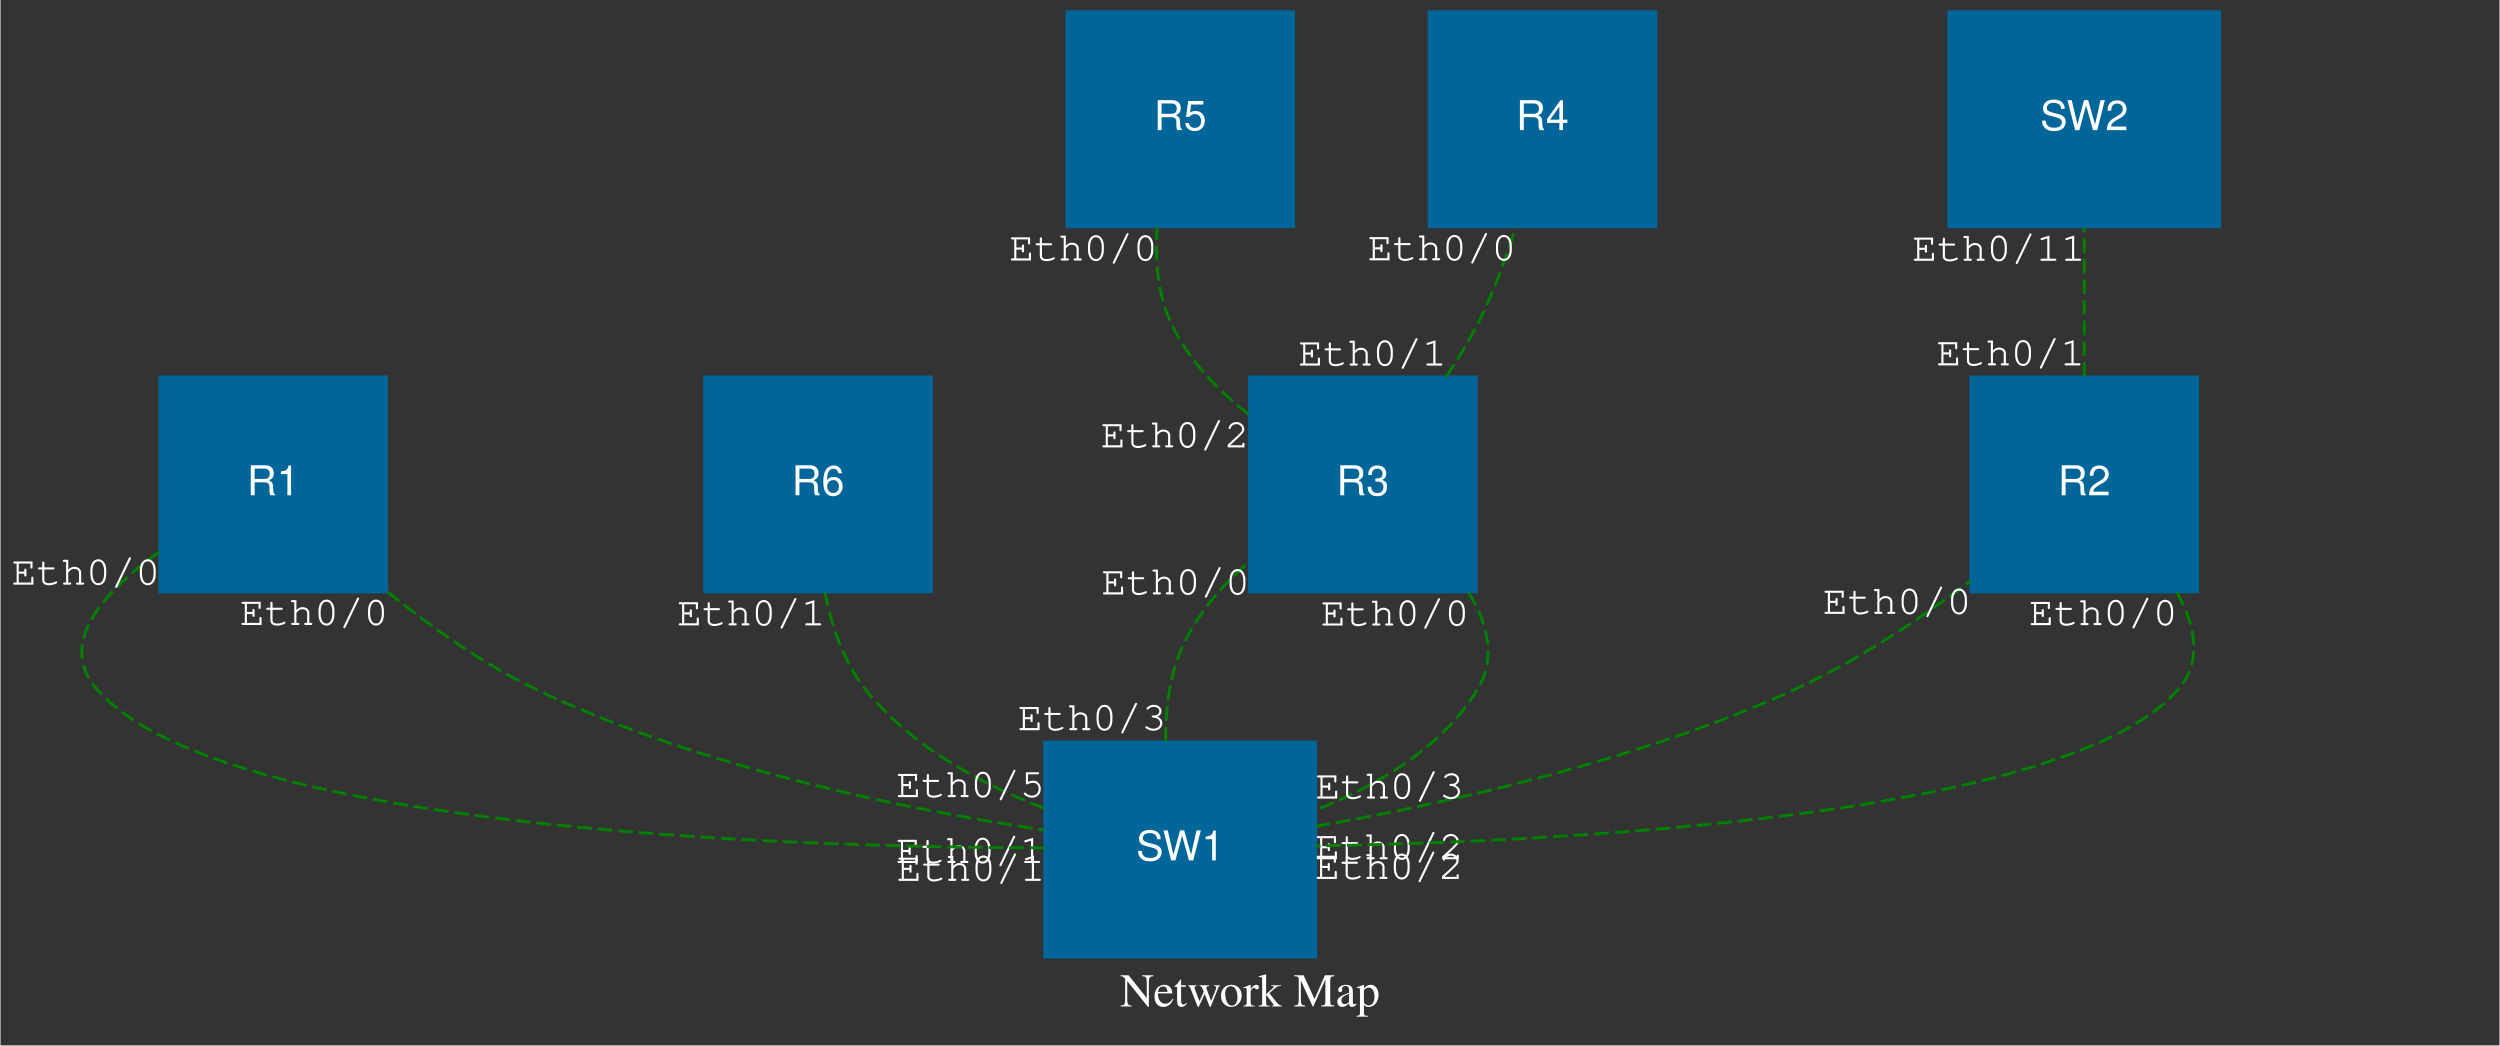
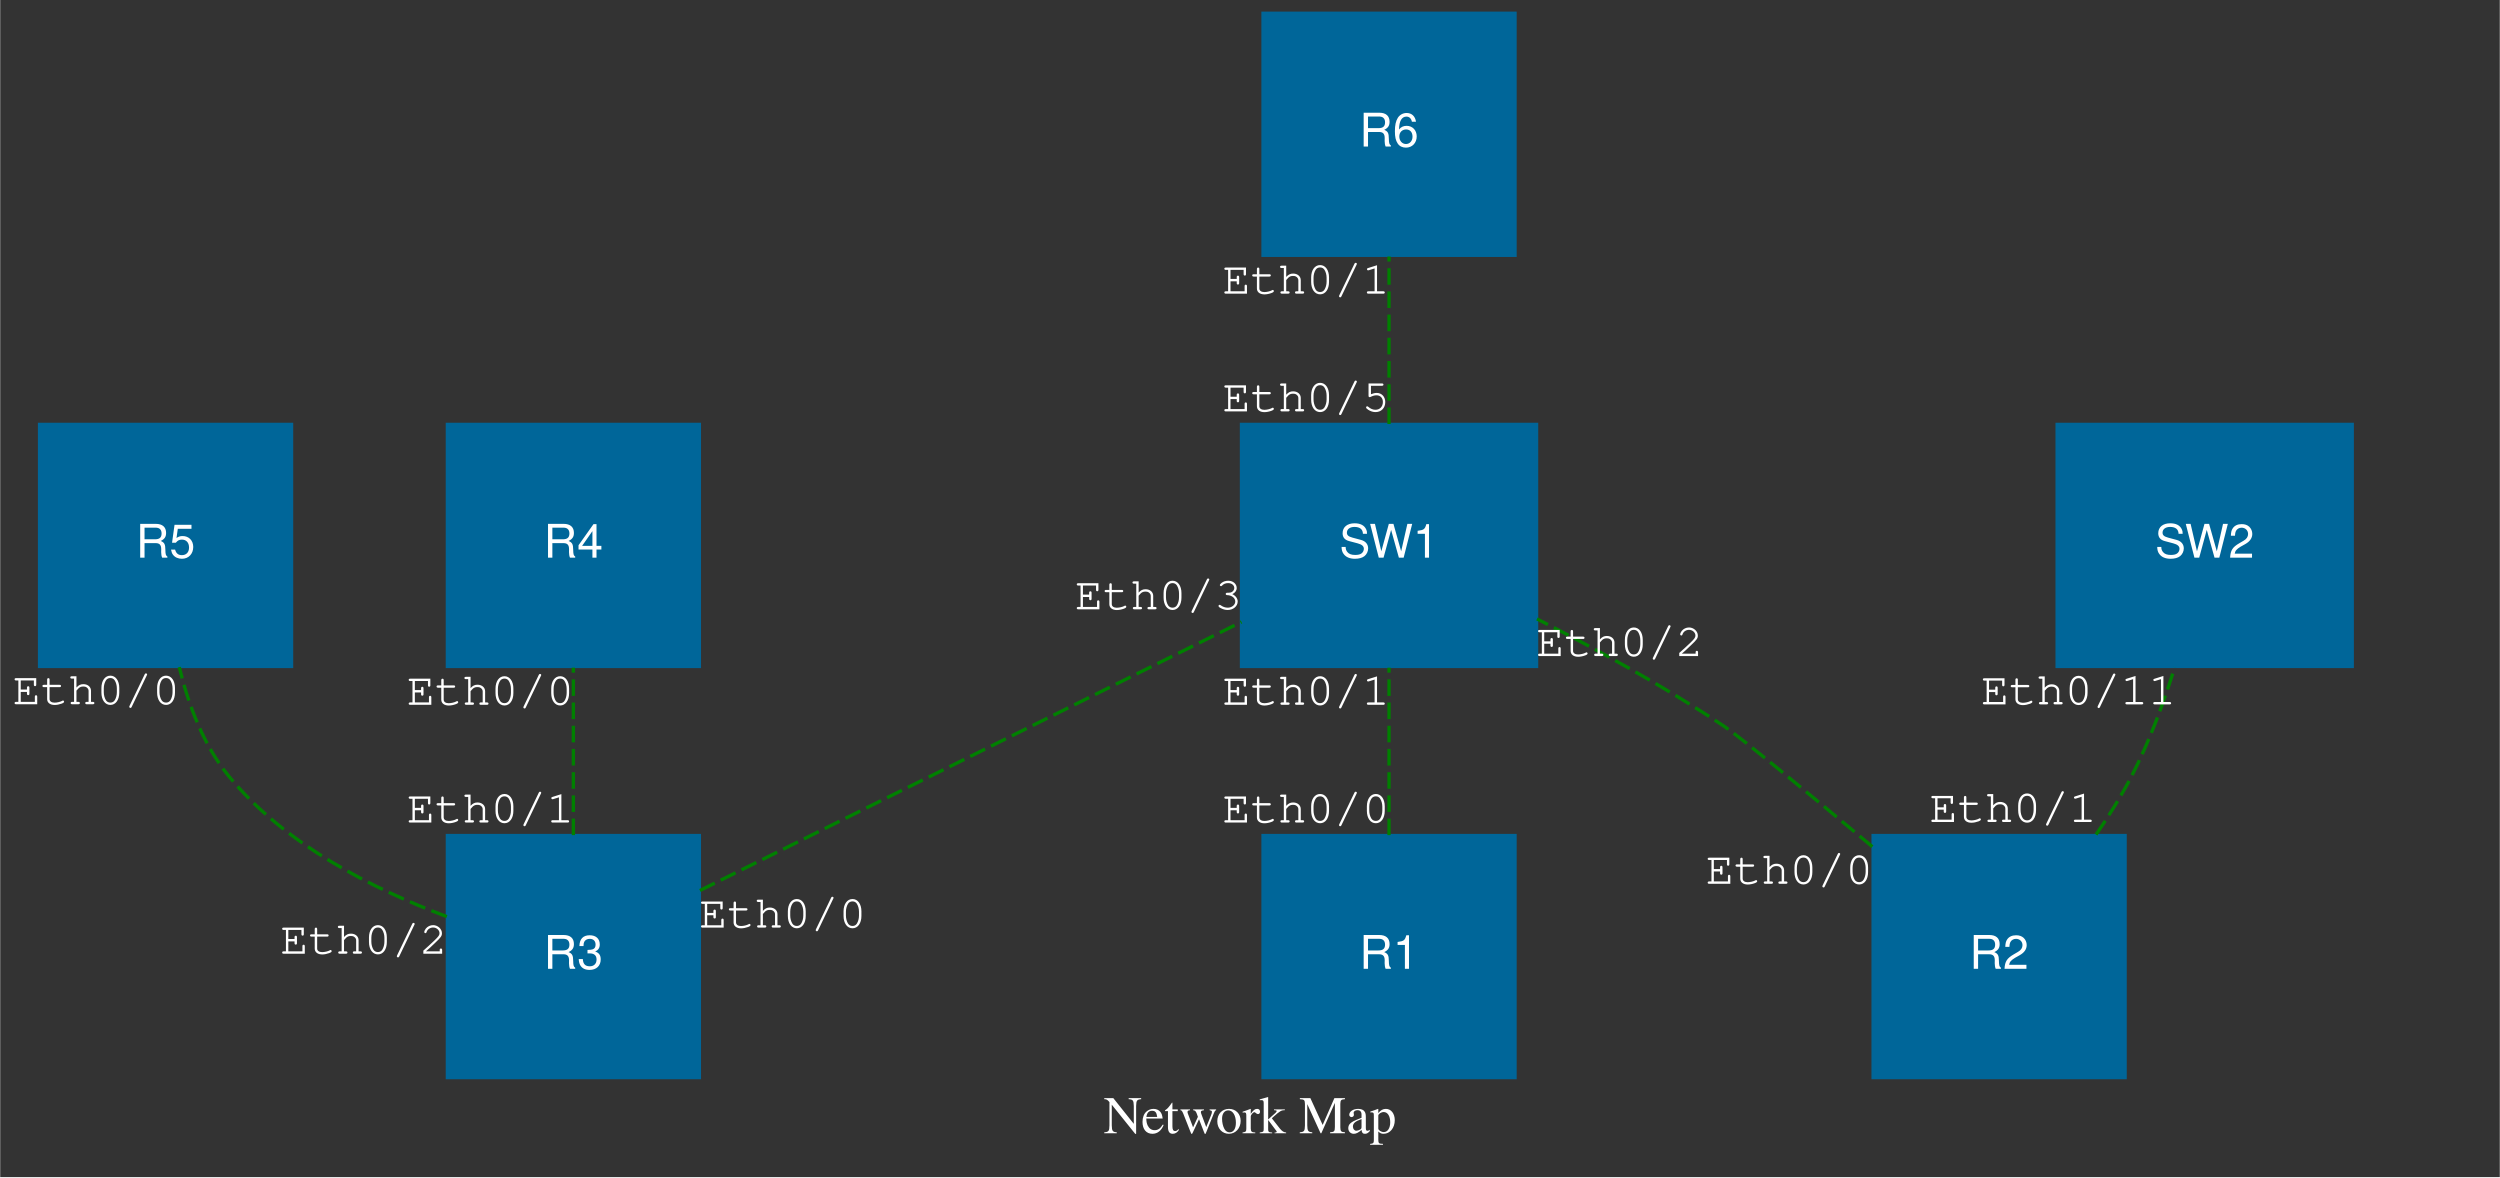
- <svg xmlns="http://www.w3.org/2000/svg" width="849pt" height="355pt" viewBox="0.00 0.00 848.64 355.00">
+ <svg xmlns="http://www.w3.org/2000/svg" width="754pt" height="355pt" viewBox="0.00 0.00 753.86 355.00">
  <g id="graph0" class="graph" transform="scale(1 1) rotate(0) translate(4 351)">
-     <polygon fill="#333333" stroke="none" points="-4,4 -4,-351 844.637,-351 844.637,4 -4,4" />
-     <text text-anchor="middle" x="420.319" y="-9.2" font-family="Times,serif" font-size="16.00" fill="white">Network Map</text>
+     <polygon fill="#333333" stroke="none" points="-4,4 -4,-351 749.861,-351 749.861,4 -4,4" />
+     <text text-anchor="middle" x="372.931" y="-9.2" font-family="Times,serif" font-size="16.00" fill="white">Network Map</text>
    <g id="node1" class="node">
-       <polygon fill="#006699" stroke="#006699" points="312.137,-223 235.137,-223 235.137,-150 312.137,-150 312.137,-223" />
-       <text text-anchor="middle" x="273.637" y="-182.8" font-family="Helvetica,sans-Serif" font-size="14.00" fill="white">R6</text>
+       <polygon fill="#006699" stroke="#006699" points="459.361,-223 370.361,-223 370.361,-150 459.361,-150 459.361,-223" />
+       <text text-anchor="middle" x="414.861" y="-182.8" font-family="Helvetica,sans-Serif" font-size="14.00" fill="white">SW1</text>
    </g>
    <g id="node2" class="node">
-       <polygon fill="#006699" stroke="#006699" points="127.137,-223 50.137,-223 50.137,-150 127.137,-150 127.137,-223" />
-       <text text-anchor="middle" x="88.637" y="-182.8" font-family="Helvetica,sans-Serif" font-size="14.00" fill="white">R1</text>
+       <polygon fill="#006699" stroke="#006699" points="452.861,-347 376.861,-347 376.861,-274 452.861,-274 452.861,-347" />
+       <text text-anchor="middle" x="414.861" y="-306.8" font-family="Helvetica,sans-Serif" font-size="14.00" fill="white">R6</text>
+     </g>
+     <g id="edge1" class="edge">
+       <path fill="none" stroke="green" stroke-dasharray="5,2" d="M414.861,-223.115C414.861,-239.01 414.861,-257.704 414.861,-273.629" />
+       <text text-anchor="middle" x="464.861" y="-244.8" font-family="Courier,monospace" font-size="14.00" fill="white">            </text>
+       <text text-anchor="middle" x="389.861" y="-262.429" font-family="Courier,monospace" font-size="14.00" fill="white">Eth0/1</text>
+       <text text-anchor="middle" x="389.861" y="-226.915" font-family="Courier,monospace" font-size="14.00" fill="white">Eth0/5</text>
+     </g>
+     <g id="node3" class="node">
+       <polygon fill="#006699" stroke="#006699" points="206.861,-223 130.861,-223 130.861,-150 206.861,-150 206.861,-223" />
+       <text text-anchor="middle" x="168.861" y="-182.8" font-family="Helvetica,sans-Serif" font-size="14.00" fill="white">R4</text>
    </g>
    <g id="node4" class="node">
-       <polygon fill="#006699" stroke="#006699" points="442.637,-99 350.637,-99 350.637,-26 442.637,-26 442.637,-99" />
-       <text text-anchor="middle" x="396.637" y="-58.8" font-family="Helvetica,sans-Serif" font-size="14.00" fill="white">SW1</text>
+       <polygon fill="#006699" stroke="#006699" points="705.361,-223 616.361,-223 616.361,-150 705.361,-150 705.361,-223" />
+       <text text-anchor="middle" x="660.861" y="-182.8" font-family="Helvetica,sans-Serif" font-size="14.00" fill="white">SW2</text>
+     </g>
+     <g id="node5" class="node">
+       <polygon fill="#006699" stroke="#006699" points="83.861,-223 7.861,-223 7.861,-150 83.861,-150 83.861,-223" />
+       <text text-anchor="middle" x="45.861" y="-182.8" font-family="Helvetica,sans-Serif" font-size="14.00" fill="white">R5</text>
+     </g>
+     <g id="node6" class="node">
+       <polygon fill="#006699" stroke="#006699" points="452.861,-99 376.861,-99 376.861,-26 452.861,-26 452.861,-99" />
+       <text text-anchor="middle" x="414.861" y="-58.8" font-family="Helvetica,sans-Serif" font-size="14.00" fill="white">R1</text>
+     </g>
+     <g id="edge2" class="edge">
+       <path fill="none" stroke="green" stroke-dasharray="5,2" d="M414.861,-99.115C414.861,-115.01 414.861,-133.704 414.861,-149.629" />
+       <text text-anchor="middle" x="464.861" y="-120.8" font-family="Courier,monospace" font-size="14.00" fill="white">            </text>
+       <text text-anchor="middle" x="389.861" y="-138.429" font-family="Courier,monospace" font-size="14.00" fill="white">Eth0/1</text>
+       <text text-anchor="middle" x="389.861" y="-102.915" font-family="Courier,monospace" font-size="14.00" fill="white">Eth0/0</text>
+     </g>
+     <g id="node7" class="node">
+       <polygon fill="#006699" stroke="#006699" points="206.861,-99 130.861,-99 130.861,-26 206.861,-26 206.861,-99" />
+       <text text-anchor="middle" x="168.861" y="-58.8" font-family="Helvetica,sans-Serif" font-size="14.00" fill="white">R3</text>
    </g>
    <g id="edge5" class="edge">
-       <path fill="none" stroke="green" stroke-dasharray="5,2" d="M127.486,-149.951C142.288,-137.987 159.886,-125.526 177.637,-117 233.733,-90.056 304.628,-75.944 350.3,-69.117" />
-       <text text-anchor="middle" x="227.637" y="-120.8" font-family="Courier,monospace" font-size="14.00" fill="white">            </text>
-       <text text-anchor="middle" x="325.3" y="-57.917" font-family="Courier,monospace" font-size="14.00" fill="white">Eth0/1</text>
-       <text text-anchor="middle" x="102.486" y="-138.751" font-family="Courier,monospace" font-size="14.00" fill="white">Eth0/0</text>
+       <path fill="none" stroke="green" stroke-dasharray="5,2" d="M207.029,-82.429C251.159,-104.314 323.695,-140.287 370.352,-163.426" />
+       <text text-anchor="middle" x="356.861" y="-120.8" font-family="Courier,monospace" font-size="14.00" fill="white">            </text>
+       <text text-anchor="middle" x="345.352" y="-167.226" font-family="Courier,monospace" font-size="14.00" fill="white">Eth0/3</text>
+       <text text-anchor="middle" x="232.029" y="-71.229" font-family="Courier,monospace" font-size="14.00" fill="white">Eth0/0</text>
    </g>
-     <g id="node3" class="node">
-       <polygon fill="#006699" stroke="#006699" points="435.137,-347 358.137,-347 358.137,-274 435.137,-274 435.137,-347" />
-       <text text-anchor="middle" x="396.637" y="-306.8" font-family="Helvetica,sans-Serif" font-size="14.00" fill="white">R5</text>
+     <g id="edge6" class="edge">
+       <path fill="none" stroke="green" stroke-dasharray="5,2" d="M168.861,-99.115C168.861,-115.01 168.861,-133.704 168.861,-149.629" />
+       <text text-anchor="middle" x="218.861" y="-120.8" font-family="Courier,monospace" font-size="14.00" fill="white">            </text>
+       <text text-anchor="middle" x="143.861" y="-138.429" font-family="Courier,monospace" font-size="14.00" fill="white">Eth0/0</text>
+       <text text-anchor="middle" x="143.861" y="-102.915" font-family="Courier,monospace" font-size="14.00" fill="white">Eth0/1</text>
+     </g>
+     <g id="edge7" class="edge">
+       <path fill="none" stroke="green" stroke-dasharray="5,2" d="M130.698,-74.554C108.49,-82.844 81.651,-96.37 64.861,-117 57.305,-126.285 52.747,-138.368 50,-149.796" />
+       <text text-anchor="middle" x="114.861" y="-120.8" font-family="Courier,monospace" font-size="14.00" fill="white">            </text>
+       <text text-anchor="middle" x="25" y="-138.596" font-family="Courier,monospace" font-size="14.00" fill="white">Eth0/0</text>
+       <text text-anchor="middle" x="105.698" y="-63.354" font-family="Courier,monospace" font-size="14.00" fill="white">Eth0/2</text>
+     </g>
+     <g id="node8" class="node">
+       <polygon fill="#006699" stroke="#006699" points="636.861,-99 560.861,-99 560.861,-26 636.861,-26 636.861,-99" />
+       <text text-anchor="middle" x="598.861" y="-58.8" font-family="Helvetica,sans-Serif" font-size="14.00" fill="white">R2</text>
+     </g>
+     <g id="edge3" class="edge">
+       <path fill="none" stroke="green" stroke-dasharray="5,2" d="M560.633,-95.643C541.261,-111.823 520.795,-128.707 515.861,-132 498.119,-143.842 477.468,-155.173 459.479,-164.333" />
+       <text text-anchor="middle" x="584.861" y="-120.8" font-family="Courier,monospace" font-size="14.00" fill="white">            </text>
+       <text text-anchor="middle" x="484.479" y="-153.133" font-family="Courier,monospace" font-size="14.00" fill="white">Eth0/2</text>
+       <text text-anchor="middle" x="535.633" y="-84.443" font-family="Courier,monospace" font-size="14.00" fill="white">Eth0/0</text>
    </g>
    <g id="edge4" class="edge">
-       <path fill="none" stroke="green" stroke-dasharray="5,2" d="M350.391,-76.505C328.946,-84.786 304.888,-97.683 289.637,-117 282.297,-126.298 278.222,-138.384 275.992,-149.811" />
-       <text text-anchor="middle" x="339.637" y="-120.8" font-family="Courier,monospace" font-size="14.00" fill="white">            </text>
-       <text text-anchor="middle" x="250.992" y="-138.611" font-family="Courier,monospace" font-size="14.00" fill="white">Eth0/1</text>
-       <text text-anchor="middle" x="325.391" y="-80.305" font-family="Courier,monospace" font-size="14.00" fill="white">Eth0/5</text>
-     </g>
-     <g id="edge1" class="edge">
-       <path fill="none" stroke="green" stroke-dasharray="5,2" d="M350.583,-63.057C261.291,-63.288 69.768,-69.457 28.637,-117 15.087,-132.662 31.116,-150.232 50,-163.656" />
-       <text text-anchor="middle" x="78.637" y="-120.8" font-family="Courier,monospace" font-size="14.00" fill="white">            </text>
-       <text text-anchor="middle" x="25" y="-152.456" font-family="Courier,monospace" font-size="14.00" fill="white">Eth0/0</text>
-       <text text-anchor="middle" x="325.583" y="-51.858" font-family="Courier,monospace" font-size="14.00" fill="white">Eth0/1</text>
-     </g>
-     <g id="node7" class="node">
-       <polygon fill="#006699" stroke="#006699" points="497.137,-223 420.137,-223 420.137,-150 497.137,-150 497.137,-223" />
-       <text text-anchor="middle" x="458.637" y="-182.8" font-family="Helvetica,sans-Serif" font-size="14.00" fill="white">R3</text>
-     </g>
-     <g id="edge3" class="edge">
-       <path fill="none" stroke="green" stroke-dasharray="5,2" d="M391.696,-99.235C391.599,-110.172 392.999,-121.958 397.637,-132 402.658,-142.87 411.07,-152.42 420.067,-160.327" />
-       <text text-anchor="middle" x="447.637" y="-120.8" font-family="Courier,monospace" font-size="14.00" fill="white">            </text>
-       <text text-anchor="middle" x="395.067" y="-149.127" font-family="Courier,monospace" font-size="14.00" fill="white">Eth0/0</text>
-       <text text-anchor="middle" x="366.696" y="-103.035" font-family="Courier,monospace" font-size="14.00" fill="white">Eth0/3</text>
-     </g>
-     <g id="node8" class="node">
-       <polygon fill="#006699" stroke="#006699" points="742.137,-223 665.137,-223 665.137,-150 742.137,-150 742.137,-223" />
-       <text text-anchor="middle" x="703.637" y="-182.8" font-family="Helvetica,sans-Serif" font-size="14.00" fill="white">R2</text>
-     </g>
-     <g id="edge2" class="edge">
-       <path fill="none" stroke="green" stroke-dasharray="5,2" d="M442.67,-70.382C486.118,-77.998 552.365,-92.547 605.637,-117 626.578,-126.612 647.784,-140.767 665.087,-153.718" />
-       <text text-anchor="middle" x="681.637" y="-120.8" font-family="Courier,monospace" font-size="14.00" fill="white">            </text>
-       <text text-anchor="middle" x="640.087" y="-142.518" font-family="Courier,monospace" font-size="14.00" fill="white">Eth0/0</text>
-       <text text-anchor="middle" x="467.67" y="-59.182" font-family="Courier,monospace" font-size="14.00" fill="white">Eth0/2</text>
-     </g>
-     <g id="node5" class="node">
-       <polygon fill="#006699" stroke="#006699" points="558.137,-347 481.137,-347 481.137,-274 558.137,-274 558.137,-347" />
-       <text text-anchor="middle" x="519.637" y="-306.8" font-family="Helvetica,sans-Serif" font-size="14.00" fill="white">R4</text>
-     </g>
-     <g id="node6" class="node">
-       <polygon fill="#006699" stroke="#006699" points="749.637,-347 657.637,-347 657.637,-274 749.637,-274 749.637,-347" />
-       <text text-anchor="middle" x="703.637" y="-306.8" font-family="Helvetica,sans-Serif" font-size="14.00" fill="white">SW2</text>
-     </g>
-     <g id="edge10" class="edge">
-       <path fill="none" stroke="green" stroke-dasharray="5,2" d="M419.855,-210.267C409.387,-218.511 399.378,-228.841 393.637,-241 388.911,-251.011 388.015,-262.789 388.789,-273.728" />
-       <text text-anchor="middle" x="443.637" y="-244.8" font-family="Courier,monospace" font-size="14.00" fill="white">            </text>
-       <text text-anchor="middle" x="363.789" y="-262.528" font-family="Courier,monospace" font-size="14.00" fill="white">Eth0/0</text>
-       <text text-anchor="middle" x="394.855" y="-199.067" font-family="Courier,monospace" font-size="14.00" fill="white">Eth0/2</text>
-     </g>
-     <g id="edge8" class="edge">
-       <path fill="none" stroke="green" stroke-dasharray="5,2" d="M494.578,-149.757C501.054,-139.151 503.989,-127.552 497.637,-117 485.613,-97.024 463.35,-84.115 442.779,-75.994" />
-       <text text-anchor="middle" x="551.637" y="-120.8" font-family="Courier,monospace" font-size="14.00" fill="white">            </text>
-       <text text-anchor="middle" x="467.779" y="-79.794" font-family="Courier,monospace" font-size="14.00" fill="white">Eth0/3</text>
-       <text text-anchor="middle" x="469.578" y="-138.557" font-family="Courier,monospace" font-size="14.00" fill="white">Eth0/0</text>
-     </g>
-     <g id="edge9" class="edge">
-       <path fill="none" stroke="green" stroke-dasharray="5,2" d="M486.918,-223.045C490.836,-228.854 494.564,-234.955 497.637,-241 502.845,-251.244 507.151,-262.971 510.531,-273.794" />
-       <text text-anchor="middle" x="554.637" y="-244.8" font-family="Courier,monospace" font-size="14.00" fill="white">            </text>
-       <text text-anchor="middle" x="485.531" y="-262.594" font-family="Courier,monospace" font-size="14.00" fill="white">Eth0/0</text>
-       <text text-anchor="middle" x="461.918" y="-226.845" font-family="Courier,monospace" font-size="14.00" fill="white">Eth0/1</text>
-     </g>
-     <g id="edge6" class="edge">
-       <path fill="none" stroke="green" stroke-dasharray="5,2" d="M735.106,-149.9C741.37,-138.607 743.824,-126.58 735.637,-117 698.477,-73.516 526.37,-65.164 442.638,-63.706" />
-       <text text-anchor="middle" x="790.637" y="-120.8" font-family="Courier,monospace" font-size="14.00" fill="white">            </text>
-       <text text-anchor="middle" x="467.638" y="-52.506" font-family="Courier,monospace" font-size="14.00" fill="white">Eth0/2</text>
-       <text text-anchor="middle" x="710.106" y="-138.7" font-family="Courier,monospace" font-size="14.00" fill="white">Eth0/0</text>
-     </g>
-     <g id="edge7" class="edge">
-       <path fill="none" stroke="green" stroke-dasharray="5,2" d="M703.637,-223.115C703.637,-239.01 703.637,-257.704 703.637,-273.629" />
-       <text text-anchor="middle" x="753.637" y="-244.8" font-family="Courier,monospace" font-size="14.00" fill="white">            </text>
-       <text text-anchor="middle" x="674.637" y="-262.429" font-family="Courier,monospace" font-size="14.00" fill="white">Eth0/11</text>
-       <text text-anchor="middle" x="678.637" y="-226.915" font-family="Courier,monospace" font-size="14.00" fill="white">Eth0/1</text>
+       <path fill="none" stroke="green" stroke-dasharray="5,2" d="M628.096,-99.278C632.037,-105.007 635.777,-111.023 638.861,-117 644.131,-127.212 648.454,-138.931 651.831,-149.755" />
+       <text text-anchor="middle" x="695.861" y="-120.8" font-family="Courier,monospace" font-size="14.00" fill="white">            </text>
+       <text text-anchor="middle" x="622.831" y="-138.555" font-family="Courier,monospace" font-size="14.00" fill="white">Eth0/11</text>
+       <text text-anchor="middle" x="603.096" y="-103.079" font-family="Courier,monospace" font-size="14.00" fill="white">Eth0/1</text>
    </g>
  </g>
</svg>
